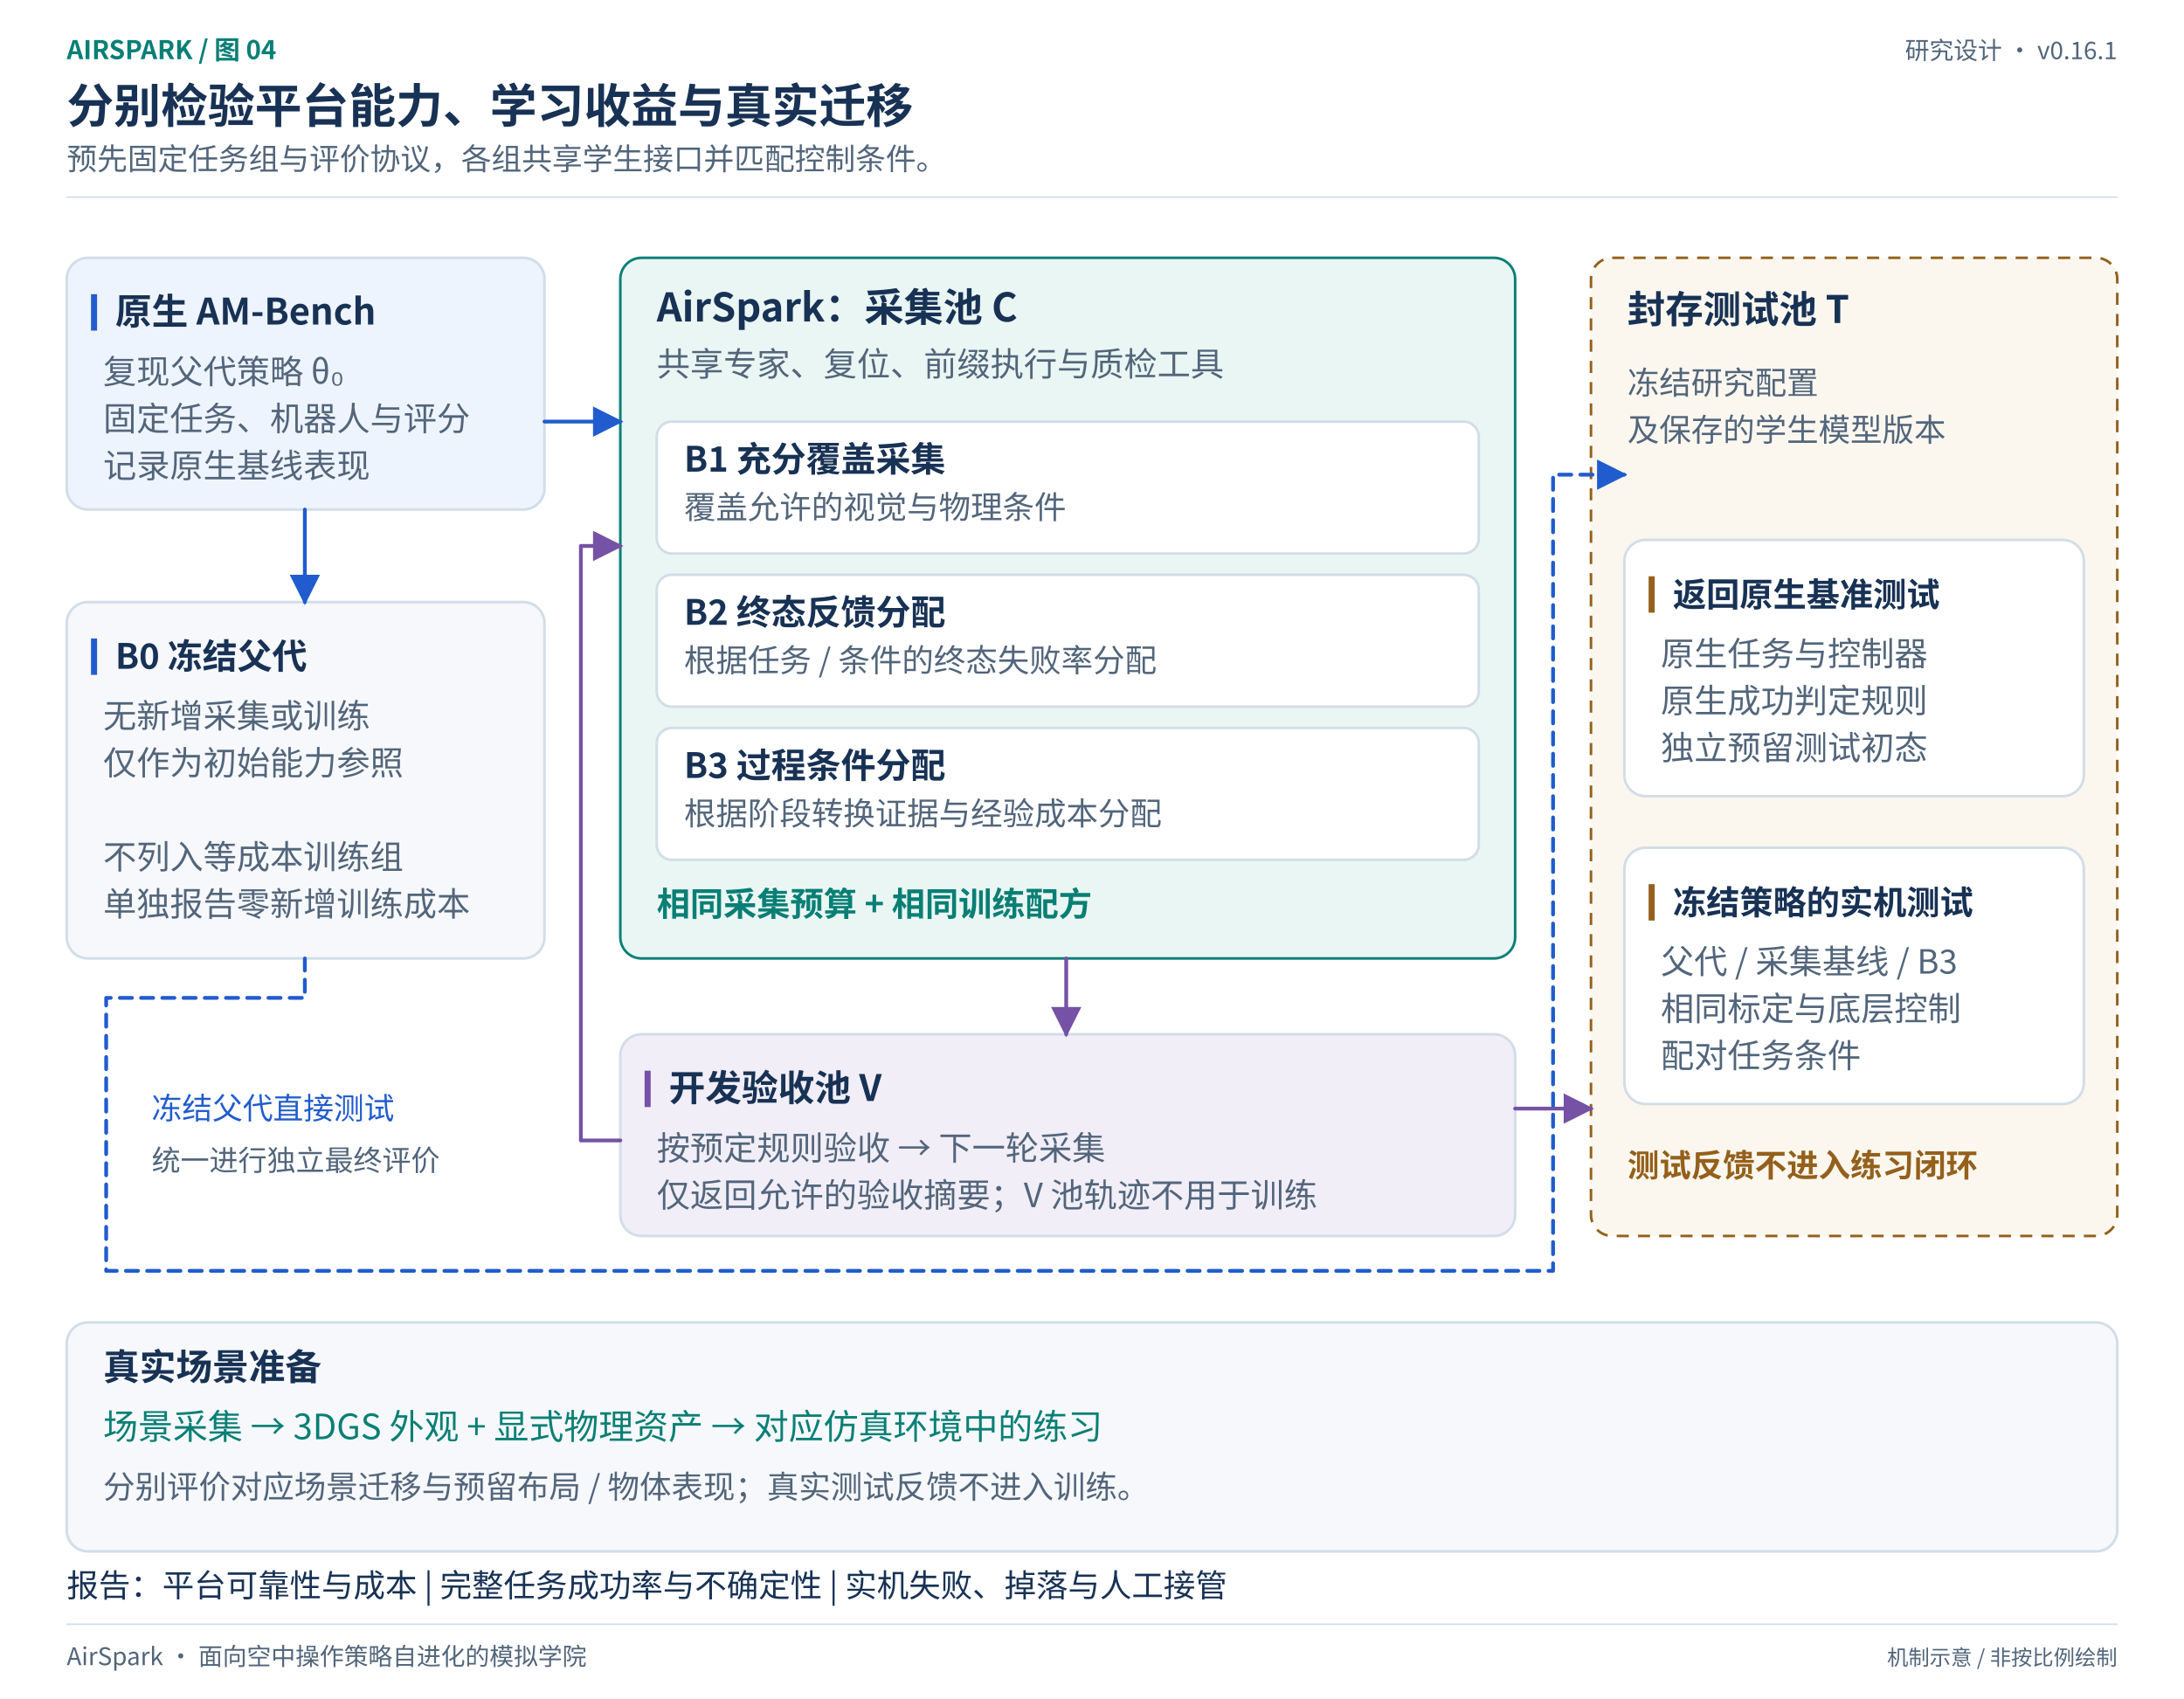
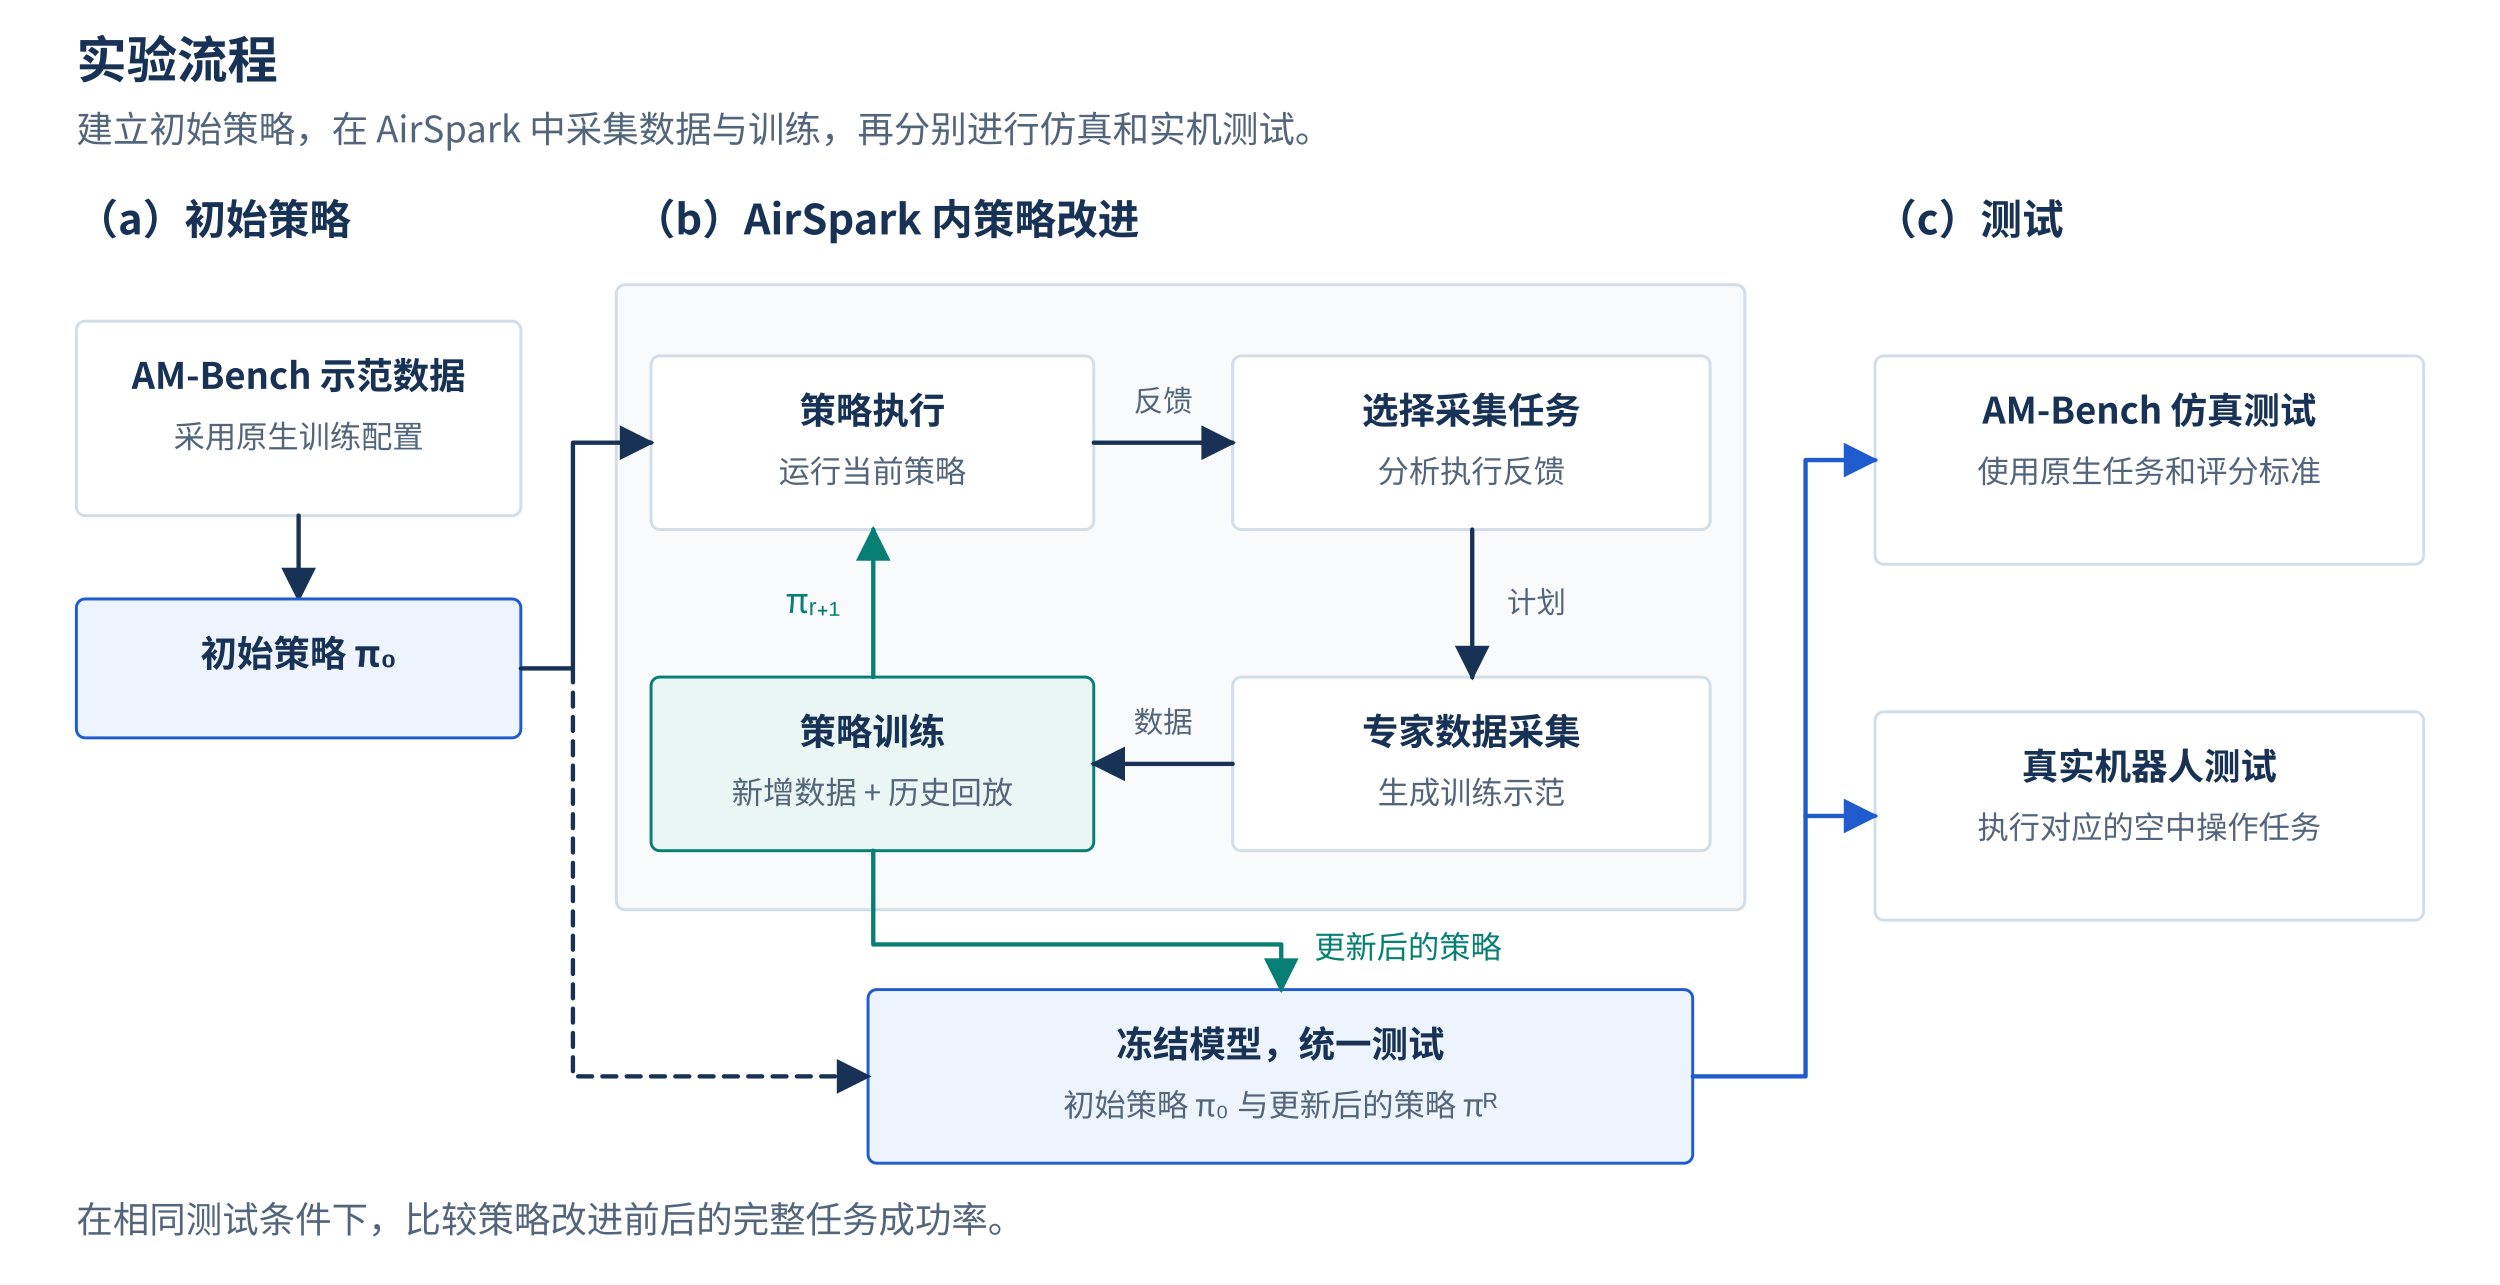
- <svg xmlns="http://www.w3.org/2000/svg" width="1440" height="1120" viewBox="0 0 1440 1120" role="img" aria-labelledby="title desc">
+ <svg xmlns="http://www.w3.org/2000/svg" width="1440" height="740" viewBox="0 0 1440 740" role="img" aria-labelledby="title desc">
  <defs>
    <marker id="arrow-ink" viewBox="0 0 10 10" refX="9" refY="5" markerWidth="8" markerHeight="8" orient="auto-start-reverse">
      <path d="M 0 0 L 10 5 L 0 10 z" fill="#183255" />
    </marker>
    <marker id="arrow-teal" viewBox="0 0 10 10" refX="9" refY="5" markerWidth="8" markerHeight="8" orient="auto-start-reverse">
      <path d="M 0 0 L 10 5 L 0 10 z" fill="#087f75" />
    </marker>
    <marker id="arrow-blue" viewBox="0 0 10 10" refX="9" refY="5" markerWidth="8" markerHeight="8" orient="auto-start-reverse">
      <path d="M 0 0 L 10 5 L 0 10 z" fill="#215cce" />
    </marker>
    <marker id="arrow-purple" viewBox="0 0 10 10" refX="9" refY="5" markerWidth="8" markerHeight="8" orient="auto-start-reverse">
      <path d="M 0 0 L 10 5 L 0 10 z" fill="#7552a5" />
    </marker>
    <marker id="arrow-amber" viewBox="0 0 10 10" refX="9" refY="5" markerWidth="8" markerHeight="8" orient="auto-start-reverse">
      <path d="M 0 0 L 10 5 L 0 10 z" fill="#94601b" />
    </marker>
  </defs>
  <g font-family="Microsoft YaHei, Noto Sans CJK SC, Arial, sans-serif">
    <rect width="1440" height="100%" fill="white" />
-     <text x="44" y="39" fill="#087f75" font-size="17" font-weight="700" text-anchor="start">AIRSPARK / 图 04</text>
-     <text x="1396" y="39" fill="#52657b" font-size="16" font-weight="400" text-anchor="end">研究设计 · v0.16.1</text>
-     <text x="44" y="81" fill="#183255" font-size="31" font-weight="700" text-anchor="start">分别检验平台能力、学习收益与真实迁移</text>
-     <text x="44" y="112" fill="#52657b" font-size="20" font-weight="400" text-anchor="start">预先固定任务组与评价协议，各组共享学生接口并匹配控制条件。</text>
-     <path d="M44 130 H1396" fill="none" stroke="#d2dde8" stroke-width="1" stroke-linejoin="round" stroke-linecap="round" />
-     <rect x="44" y="170" width="315" height="166" rx="14" fill="#eef4fd" stroke="#d2dde8" stroke-width="1.7" />
-     <path d="M62 194 v24" stroke="#215cce" stroke-width="4" />
-     <text x="76" y="214" fill="#183255" font-size="24" font-weight="700" text-anchor="start">原生 AM-Bench</text>
-     <text x="68" y="253" fill="#52657b" font-size="22" font-weight="400" text-anchor="start">复现父代策略 θ₀</text>
-     <text x="68" y="284" fill="#52657b" font-size="22" font-weight="400" text-anchor="start">固定任务、机器人与评分</text>
-     <text x="68" y="315" fill="#52657b" font-size="22" font-weight="400" text-anchor="start">记录原生基线表现</text>
-     <rect x="409" y="170" width="590" height="462" rx="14" fill="#eaf6f3" stroke="#087f75" stroke-width="1.7" />
-     <text x="433" y="212" fill="#183255" font-size="26" font-weight="700" text-anchor="start">AirSpark：采集池 C</text>
-     <text x="433" y="248" fill="#52657b" font-size="22" font-weight="400" text-anchor="start">共享专家、复位、前缀执行与质检工具</text>
-     <rect x="433" y="278" width="542" height="87" rx="10" fill="white" stroke="#d2dde8" stroke-width="1.7" />
-     <text x="451" y="311" fill="#183255" font-size="23" font-weight="700" text-anchor="start">B1  充分覆盖采集</text>
-     <text x="451" y="342" fill="#52657b" font-size="21" font-weight="400" text-anchor="start">覆盖允许的视觉与物理条件</text>
-     <rect x="433" y="379" width="542" height="87" rx="10" fill="white" stroke="#d2dde8" stroke-width="1.7" />
-     <text x="451" y="412" fill="#183255" font-size="23" font-weight="700" text-anchor="start">B2  终态反馈分配</text>
-     <text x="451" y="443" fill="#52657b" font-size="21" font-weight="400" text-anchor="start">根据任务 / 条件的终态失败率分配</text>
-     <rect x="433" y="480" width="542" height="87" rx="10" fill="white" stroke="#d2dde8" stroke-width="1.7" />
-     <text x="451" y="513" fill="#183255" font-size="23" font-weight="700" text-anchor="start">B3  过程条件分配</text>
-     <text x="451" y="544" fill="#52657b" font-size="21" font-weight="400" text-anchor="start">根据阶段转换证据与经验成本分配</text>
-     <text x="433" y="604" fill="#087f75" font-size="22" font-weight="600" text-anchor="start">相同采集预算 + 相同训练配方</text>
-     <path d="M359 278 H409" fill="none" stroke="#215cce" stroke-width="2.5" stroke-linejoin="round" stroke-linecap="round" marker-end="url(#arrow-blue)" />
-     <rect x="44" y="397" width="315" height="235" rx="14" fill="#f6f8fb" stroke="#d2dde8" stroke-width="1.7" />
-     <path d="M62 421 v24" stroke="#215cce" stroke-width="4" />
-     <text x="76" y="441" fill="#183255" font-size="23" font-weight="700" text-anchor="start">B0  冻结父代</text>
-     <text x="68" y="480" fill="#52657b" font-size="22" font-weight="400" text-anchor="start">无新增采集或训练</text>
-     <text x="68" y="511" fill="#52657b" font-size="22" font-weight="400" text-anchor="start">仅作为初始能力参照</text>
-     <text x="68" y="542" fill="#52657b" font-size="22" font-weight="400" text-anchor="start" />
-     <text x="68" y="573" fill="#52657b" font-size="22" font-weight="400" text-anchor="start">不列入等成本训练组</text>
-     <text x="68" y="604" fill="#52657b" font-size="22" font-weight="400" text-anchor="start">单独报告零新增训练成本</text>
-     <path d="M201 336 V397" fill="none" stroke="#215cce" stroke-width="2.5" stroke-linejoin="round" stroke-linecap="round" marker-end="url(#arrow-blue)" />
-     <rect x="409" y="682" width="590" height="133" rx="14" fill="#f1eef8" stroke="#d2dde8" stroke-width="1.7" />
-     <path d="M427 706 v24" stroke="#7552a5" stroke-width="4" />
-     <text x="441" y="726" fill="#183255" font-size="24" font-weight="700" text-anchor="start">开发验收池 V</text>
-     <text x="433" y="765" fill="#52657b" font-size="22" font-weight="400" text-anchor="start">按预定规则验收 → 下一轮采集</text>
-     <text x="433" y="796" fill="#52657b" font-size="22" font-weight="400" text-anchor="start">仅返回允许的验收摘要；V 池轨迹不用于训练</text>
-     <path d="M703 632 V682" fill="none" stroke="#7552a5" stroke-width="2.5" stroke-linejoin="round" stroke-linecap="round" marker-end="url(#arrow-purple)" />
-     <path d="M409 752 H383 V360 H409" fill="none" stroke="#7552a5" stroke-width="2.5" stroke-linejoin="round" stroke-linecap="round" marker-end="url(#arrow-purple)" />
-     <rect x="1049" y="170" width="347" height="645" rx="14" fill="#fbf7ef" stroke="#94601b" stroke-width="1.7" stroke-dasharray="8 6" />
-     <text x="1073" y="213" fill="#183255" font-size="25" font-weight="700" text-anchor="start">封存测试池 T</text>
-     <text x="1073" y="260" fill="#52657b" font-size="21" font-weight="400" text-anchor="start">冻结研究配置</text>
-     <text x="1073" y="291" fill="#52657b" font-size="21" font-weight="400" text-anchor="start">及保存的学生模型版本</text>
-     <rect x="1071" y="356" width="303" height="169" rx="14" fill="white" stroke="#d2dde8" stroke-width="1.7" />
-     <path d="M1089 380 v24" stroke="#94601b" stroke-width="4" />
-     <text x="1103" y="400" fill="#183255" font-size="22" font-weight="700" text-anchor="start">返回原生基准测试</text>
-     <text x="1095" y="439" fill="#52657b" font-size="22" font-weight="400" text-anchor="start">原生任务与控制器</text>
-     <text x="1095" y="470" fill="#52657b" font-size="22" font-weight="400" text-anchor="start">原生成功判定规则</text>
-     <text x="1095" y="501" fill="#52657b" font-size="22" font-weight="400" text-anchor="start">独立预留测试初态</text>
-     <rect x="1071" y="559" width="303" height="169" rx="14" fill="white" stroke="#d2dde8" stroke-width="1.7" />
-     <path d="M1089 583 v24" stroke="#94601b" stroke-width="4" />
-     <text x="1103" y="603" fill="#183255" font-size="22" font-weight="700" text-anchor="start">冻结策略的实机测试</text>
-     <text x="1095" y="642" fill="#52657b" font-size="22" font-weight="400" text-anchor="start">父代 / 采集基线 / B3</text>
-     <text x="1095" y="673" fill="#52657b" font-size="22" font-weight="400" text-anchor="start">相同标定与底层控制</text>
-     <text x="1095" y="704" fill="#52657b" font-size="22" font-weight="400" text-anchor="start">配对任务条件</text>
-     <text x="1073" y="776" fill="#94601b" font-size="21" font-weight="600" text-anchor="start">测试反馈不进入练习闭环</text>
-     <path d="M999 731 H1049" fill="none" stroke="#7552a5" stroke-width="2.5" stroke-linejoin="round" stroke-linecap="round" marker-end="url(#arrow-purple)" />
-     <path d="M201 632 V658 H70 V838 H1024 V313 H1071" fill="none" stroke="#215cce" stroke-width="2.5" stroke-linejoin="round" stroke-linecap="round" marker-end="url(#arrow-blue)" stroke-dasharray="8 6" />
-     <text x="100" y="738" fill="#215cce" font-size="20" font-weight="400" text-anchor="start">冻结父代直接测试</text>
-     <text x="100" y="772" fill="#52657b" font-size="19" font-weight="400" text-anchor="start">统一进行独立最终评价</text>
-     <rect x="44" y="872" width="1352" height="151" rx="14" fill="#f6f8fb" stroke="#d2dde8" stroke-width="1.7" />
-     <text x="68" y="910" fill="#183255" font-size="24" font-weight="700" text-anchor="start">真实场景准备</text>
-     <text x="68" y="949" fill="#087f75" font-size="23" font-weight="400" text-anchor="start">场景采集 → 3DGS 外观 + 显式物理资产 → 对应仿真环境中的练习</text>
-     <text x="68" y="988" fill="#52657b" font-size="21" font-weight="400" text-anchor="start">分别评价对应场景迁移与预留布局 / 物体表现；真实测试反馈不进入训练。</text>
-     <text x="44" y="1053" fill="#183255" font-size="21" font-weight="400" text-anchor="start">报告：平台可靠性与成本 | 完整任务成功率与不确定性 | 实机失败、掉落与人工接管</text>
-     <path d="M44 1071 H1396" fill="none" stroke="#d2dde8" stroke-width="1" stroke-linejoin="round" stroke-linecap="round" />
-     <text x="44" y="1098" fill="#52657b" font-size="16" font-weight="400" text-anchor="start">AirSpark · 面向空中操作策略自进化的模拟学院</text>
-     <text x="1396" y="1098" fill="#52657b" font-size="14" font-weight="400" text-anchor="end">机制示意 / 非按比例绘制</text>
+     <text x="44" y="45" fill="#183255" font-size="29" font-weight="700" text-anchor="start">实验流程</text>
+     <text x="44" y="82" fill="#52657b" font-size="21" font-weight="400" text-anchor="start">建立初始策略，在 AirSpark 中采集数据与训练，再分别进行仿真和实机测试。</text>
+     <text x="44" y="135" fill="#183255" font-size="24" font-weight="700" text-anchor="start">（a）初始策略</text>
+     <text x="365" y="135" fill="#183255" font-size="24" font-weight="700" text-anchor="start">（b）AirSpark 内策略改进</text>
+     <text x="1080" y="135" fill="#183255" font-size="24" font-weight="700" text-anchor="start">（c）测试</text>
+     <rect x="44" y="185" width="256" height="112" rx="5" fill="white" stroke="#d2dde8" stroke-width="1.7" />
+     <text x="172.0" y="224" fill="#183255" font-size="21" font-weight="600" text-anchor="middle">AM-Bench 示范数据</text>
+     <text x="172.0" y="258" fill="#52657b" font-size="18" font-weight="400" text-anchor="middle">采用原生训练配置</text>
+     <path d="M172 297 V345" fill="none" stroke="#183255" stroke-width="2.5" stroke-linejoin="round" stroke-linecap="round" marker-end="url(#arrow-ink)" />
+     <rect x="44" y="345" width="256" height="80" rx="5" fill="#eef4fd" stroke="#215cce" stroke-width="1.7" />
+     <text x="172.0" y="384" fill="#183255" font-size="21" font-weight="600" text-anchor="middle">初始策略 π₀</text>
+     <rect x="355" y="164" width="650" height="360" rx="5" fill="#f9fafb" stroke="#d2dde8" stroke-width="1.7" />
+     <rect x="375" y="205" width="255" height="100" rx="5" fill="white" stroke="#d2dde8" stroke-width="1.7" />
+     <text x="502.5" y="244" fill="#183255" font-size="21" font-weight="600" text-anchor="middle">策略执行</text>
+     <text x="502.5" y="278" fill="#52657b" font-size="18" font-weight="400" text-anchor="middle">运行当前策略</text>
+     <rect x="710" y="205" width="275" height="100" rx="5" fill="white" stroke="#d2dde8" stroke-width="1.7" />
+     <text x="847.5" y="244" fill="#183255" font-size="21" font-weight="600" text-anchor="middle">选择采集任务</text>
+     <text x="847.5" y="278" fill="#52657b" font-size="18" font-weight="400" text-anchor="middle">分析执行反馈</text>
+     <rect x="710" y="390" width="275" height="100" rx="5" fill="white" stroke="#d2dde8" stroke-width="1.7" />
+     <text x="847.5" y="429" fill="#183255" font-size="21" font-weight="600" text-anchor="middle">专家数据采集</text>
+     <text x="847.5" y="463" fill="#52657b" font-size="18" font-weight="400" text-anchor="middle">生成训练示范</text>
+     <rect x="375" y="390" width="255" height="100" rx="5" fill="#eaf6f3" stroke="#087f75" stroke-width="1.7" />
+     <text x="502.5" y="429" fill="#183255" font-size="21" font-weight="600" text-anchor="middle">策略训练</text>
+     <text x="502.5" y="463" fill="#52657b" font-size="18" font-weight="400" text-anchor="middle">新增数据 + 历史回放</text>
+     <path d="M300 385 H330 V255 H375" fill="none" stroke="#183255" stroke-width="2.5" stroke-linejoin="round" stroke-linecap="round" marker-end="url(#arrow-ink)" />
+     <path d="M630 255 H710" fill="none" stroke="#183255" stroke-width="2.5" stroke-linejoin="round" stroke-linecap="round" marker-end="url(#arrow-ink)" />
+     <text x="670" y="237" fill="#52657b" font-size="17" font-weight="400" text-anchor="middle">反馈</text>
+     <path d="M848 305 V390" fill="none" stroke="#183255" stroke-width="2.5" stroke-linejoin="round" stroke-linecap="round" marker-end="url(#arrow-ink)" />
+     <text x="868" y="353" fill="#52657b" font-size="17" font-weight="400" text-anchor="start">计划</text>
+     <path d="M710 440 H630" fill="none" stroke="#183255" stroke-width="2.5" stroke-linejoin="round" stroke-linecap="round" marker-end="url(#arrow-ink)" />
+     <text x="670" y="422" fill="#52657b" font-size="17" font-weight="400" text-anchor="middle">数据</text>
+     <path d="M503 390 V305" fill="none" stroke="#087f75" stroke-width="2.5" stroke-linejoin="round" stroke-linecap="round" marker-end="url(#arrow-teal)" />
+     <text x="484" y="353" fill="#087f75" font-size="20" font-weight="400" text-anchor="end">πᵣ₊₁</text>
+     <rect x="500" y="570" width="475" height="100" rx="5" fill="#eef4fd" stroke="#215cce" stroke-width="1.7" />
+     <text x="737.5" y="609" fill="#183255" font-size="21" font-weight="600" text-anchor="middle">冻结模型，统一测试</text>
+     <text x="737.5" y="643" fill="#52657b" font-size="18" font-weight="400" text-anchor="middle">初始策略 π₀ 与更新后的策略 πᴿ</text>
+     <path d="M330 385 V620 H500" fill="none" stroke="#183255" stroke-width="2.5" stroke-linejoin="round" stroke-linecap="round" marker-end="url(#arrow-ink)" stroke-dasharray="8 6" />
+     <path d="M503 490 V544 H738 V570" fill="none" stroke="#087f75" stroke-width="2.5" stroke-linejoin="round" stroke-linecap="round" marker-end="url(#arrow-teal)" />
+     <text x="757" y="552" fill="#087f75" font-size="18" font-weight="400" text-anchor="start">更新后的策略</text>
+     <rect x="1080" y="205" width="316" height="120" rx="5" fill="white" stroke="#d2dde8" stroke-width="1.7" />
+     <text x="1238.0" y="244" fill="#183255" font-size="21" font-weight="600" text-anchor="middle">AM-Bench 仿真测试</text>
+     <text x="1238.0" y="278" fill="#52657b" font-size="18" font-weight="400" text-anchor="middle">使用原生任务和评分标准</text>
+     <rect x="1080" y="410" width="316" height="120" rx="5" fill="white" stroke="#d2dde8" stroke-width="1.7" />
+     <text x="1238.0" y="449" fill="#183255" font-size="21" font-weight="600" text-anchor="middle">真实机器人测试</text>
+     <text x="1238.0" y="483" fill="#52657b" font-size="18" font-weight="400" text-anchor="middle">执行对应的空中操作任务</text>
+     <path d="M975 620 H1040 V265 H1080" fill="none" stroke="#215cce" stroke-width="2.5" stroke-linejoin="round" stroke-linecap="round" marker-end="url(#arrow-blue)" />
+     <path d="M1040 470 H1080" fill="none" stroke="#215cce" stroke-width="2.5" stroke-linejoin="round" stroke-linecap="round" marker-end="url(#arrow-blue)" />
+     <text x="44" y="710" fill="#52657b" font-size="21" font-weight="400" text-anchor="start">在相同测试条件下，比较策略改进前后的完整任务成功率。</text>
  </g>
</svg>
